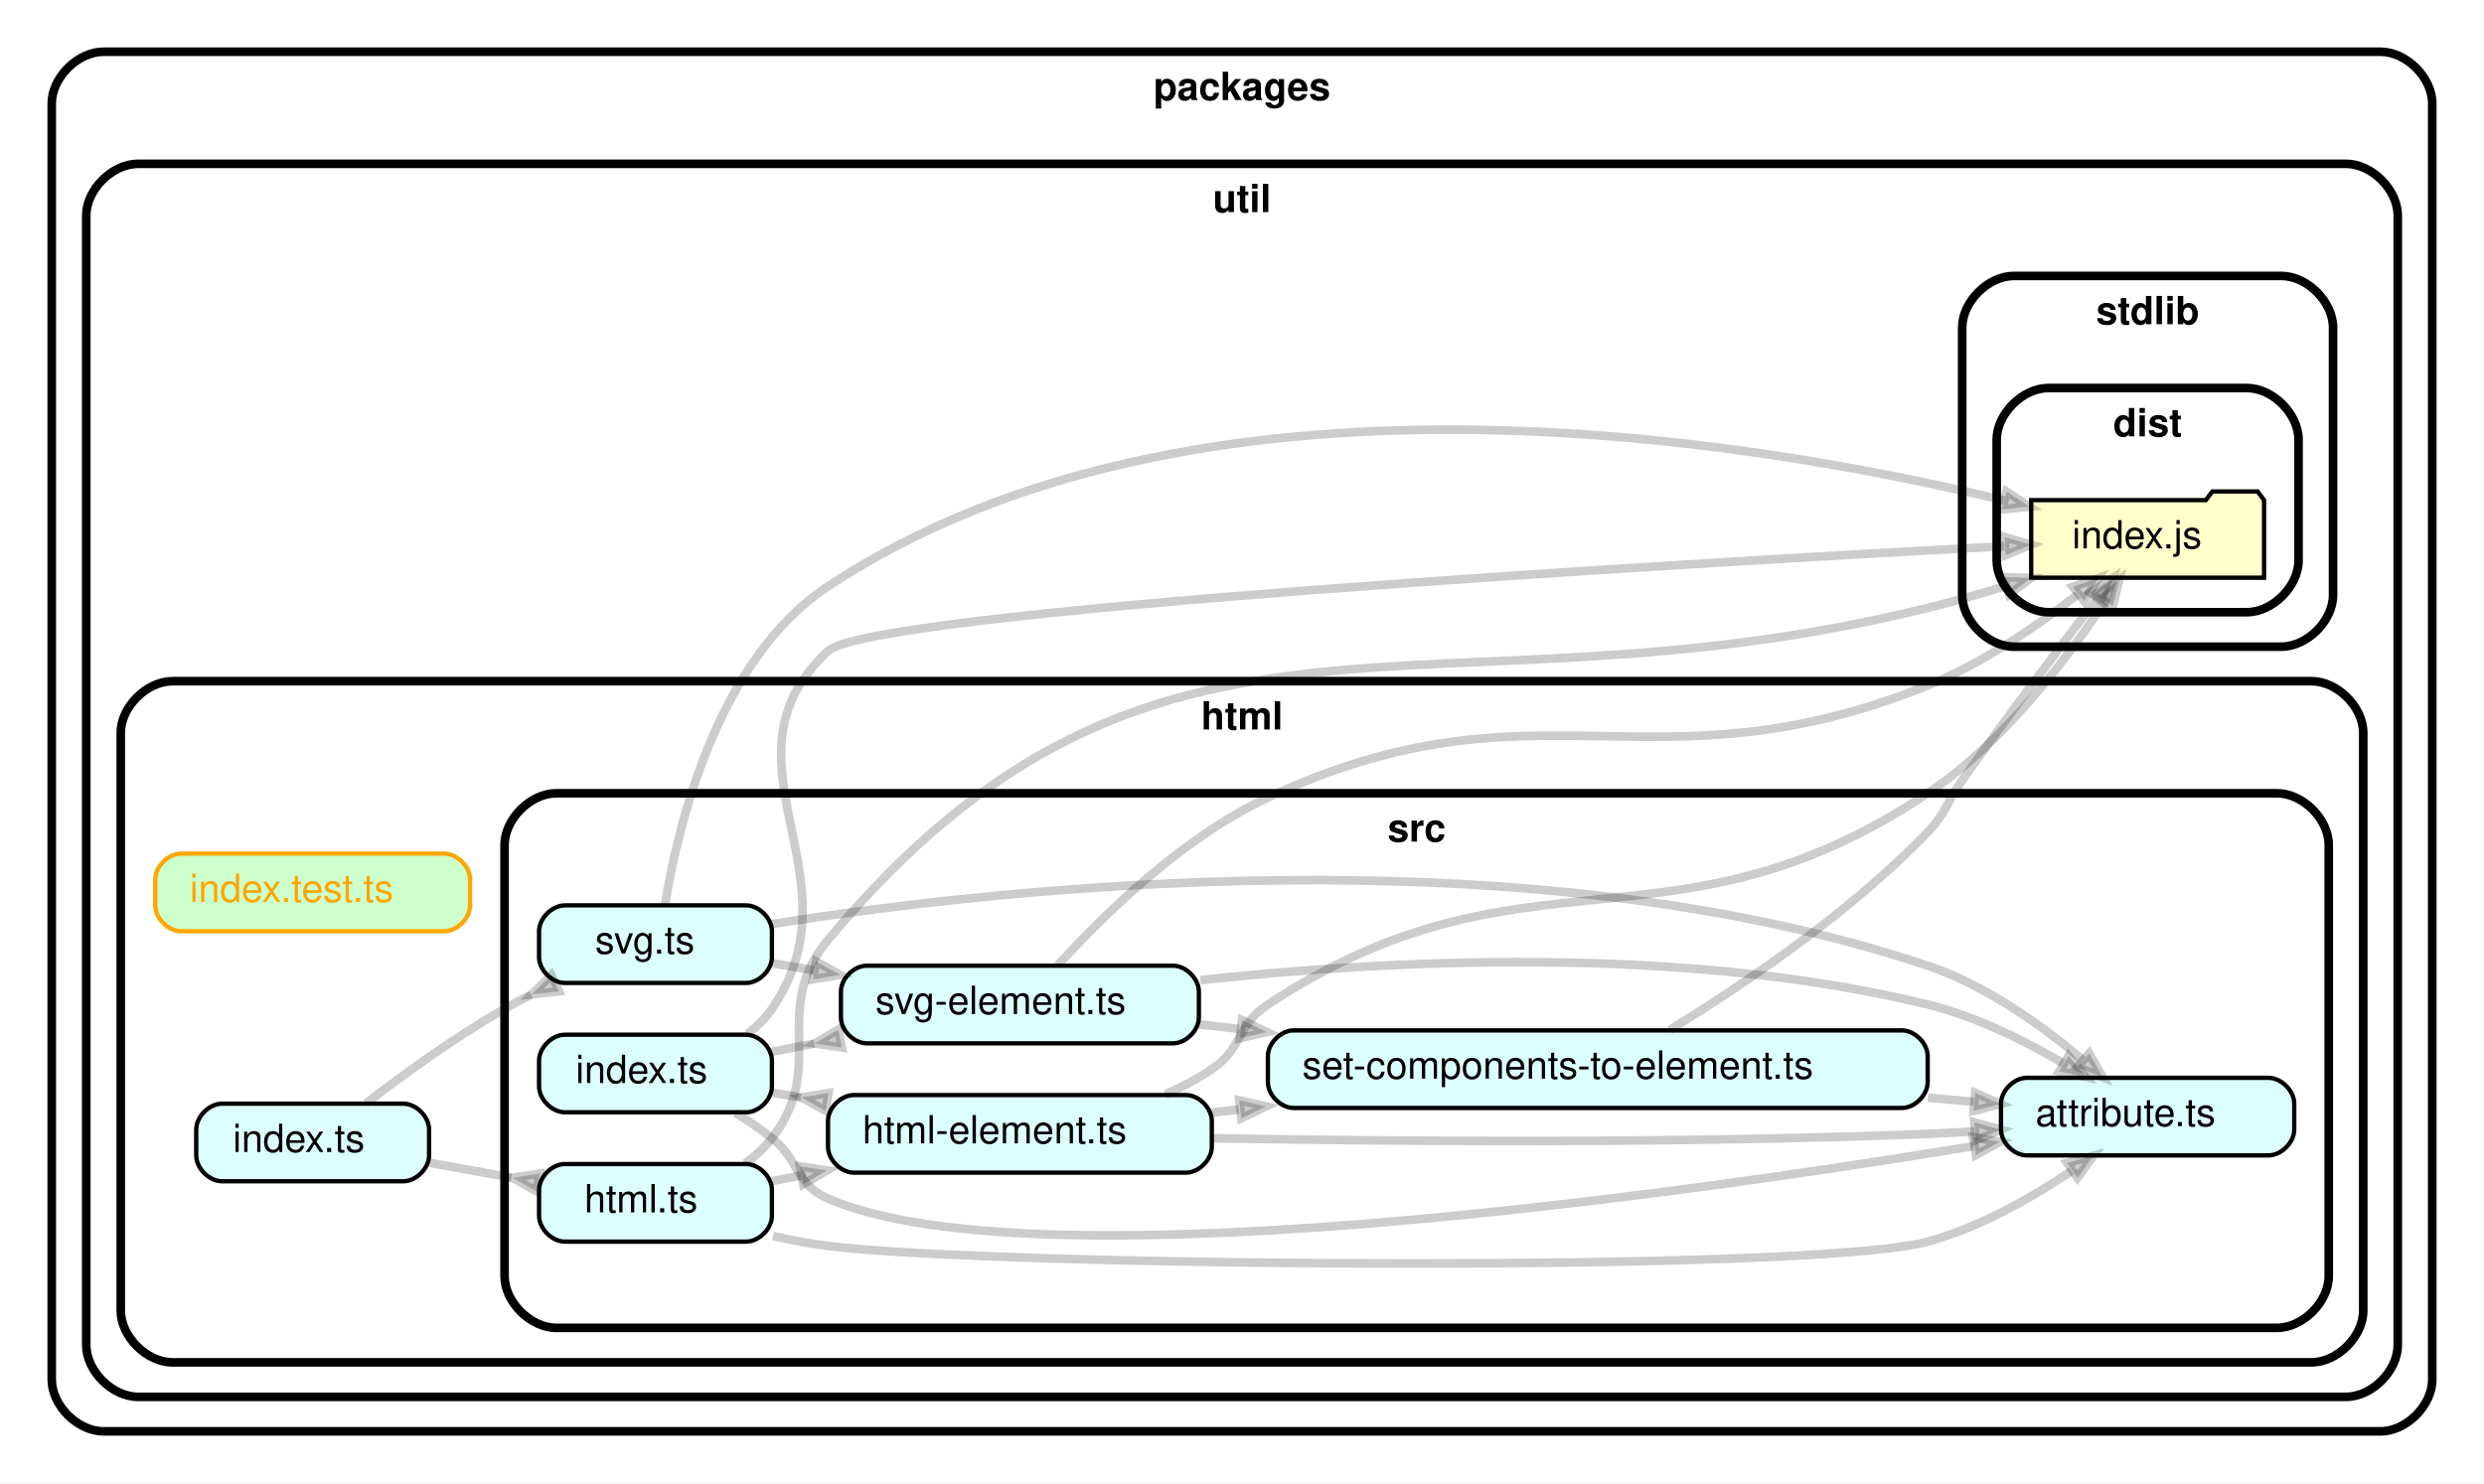
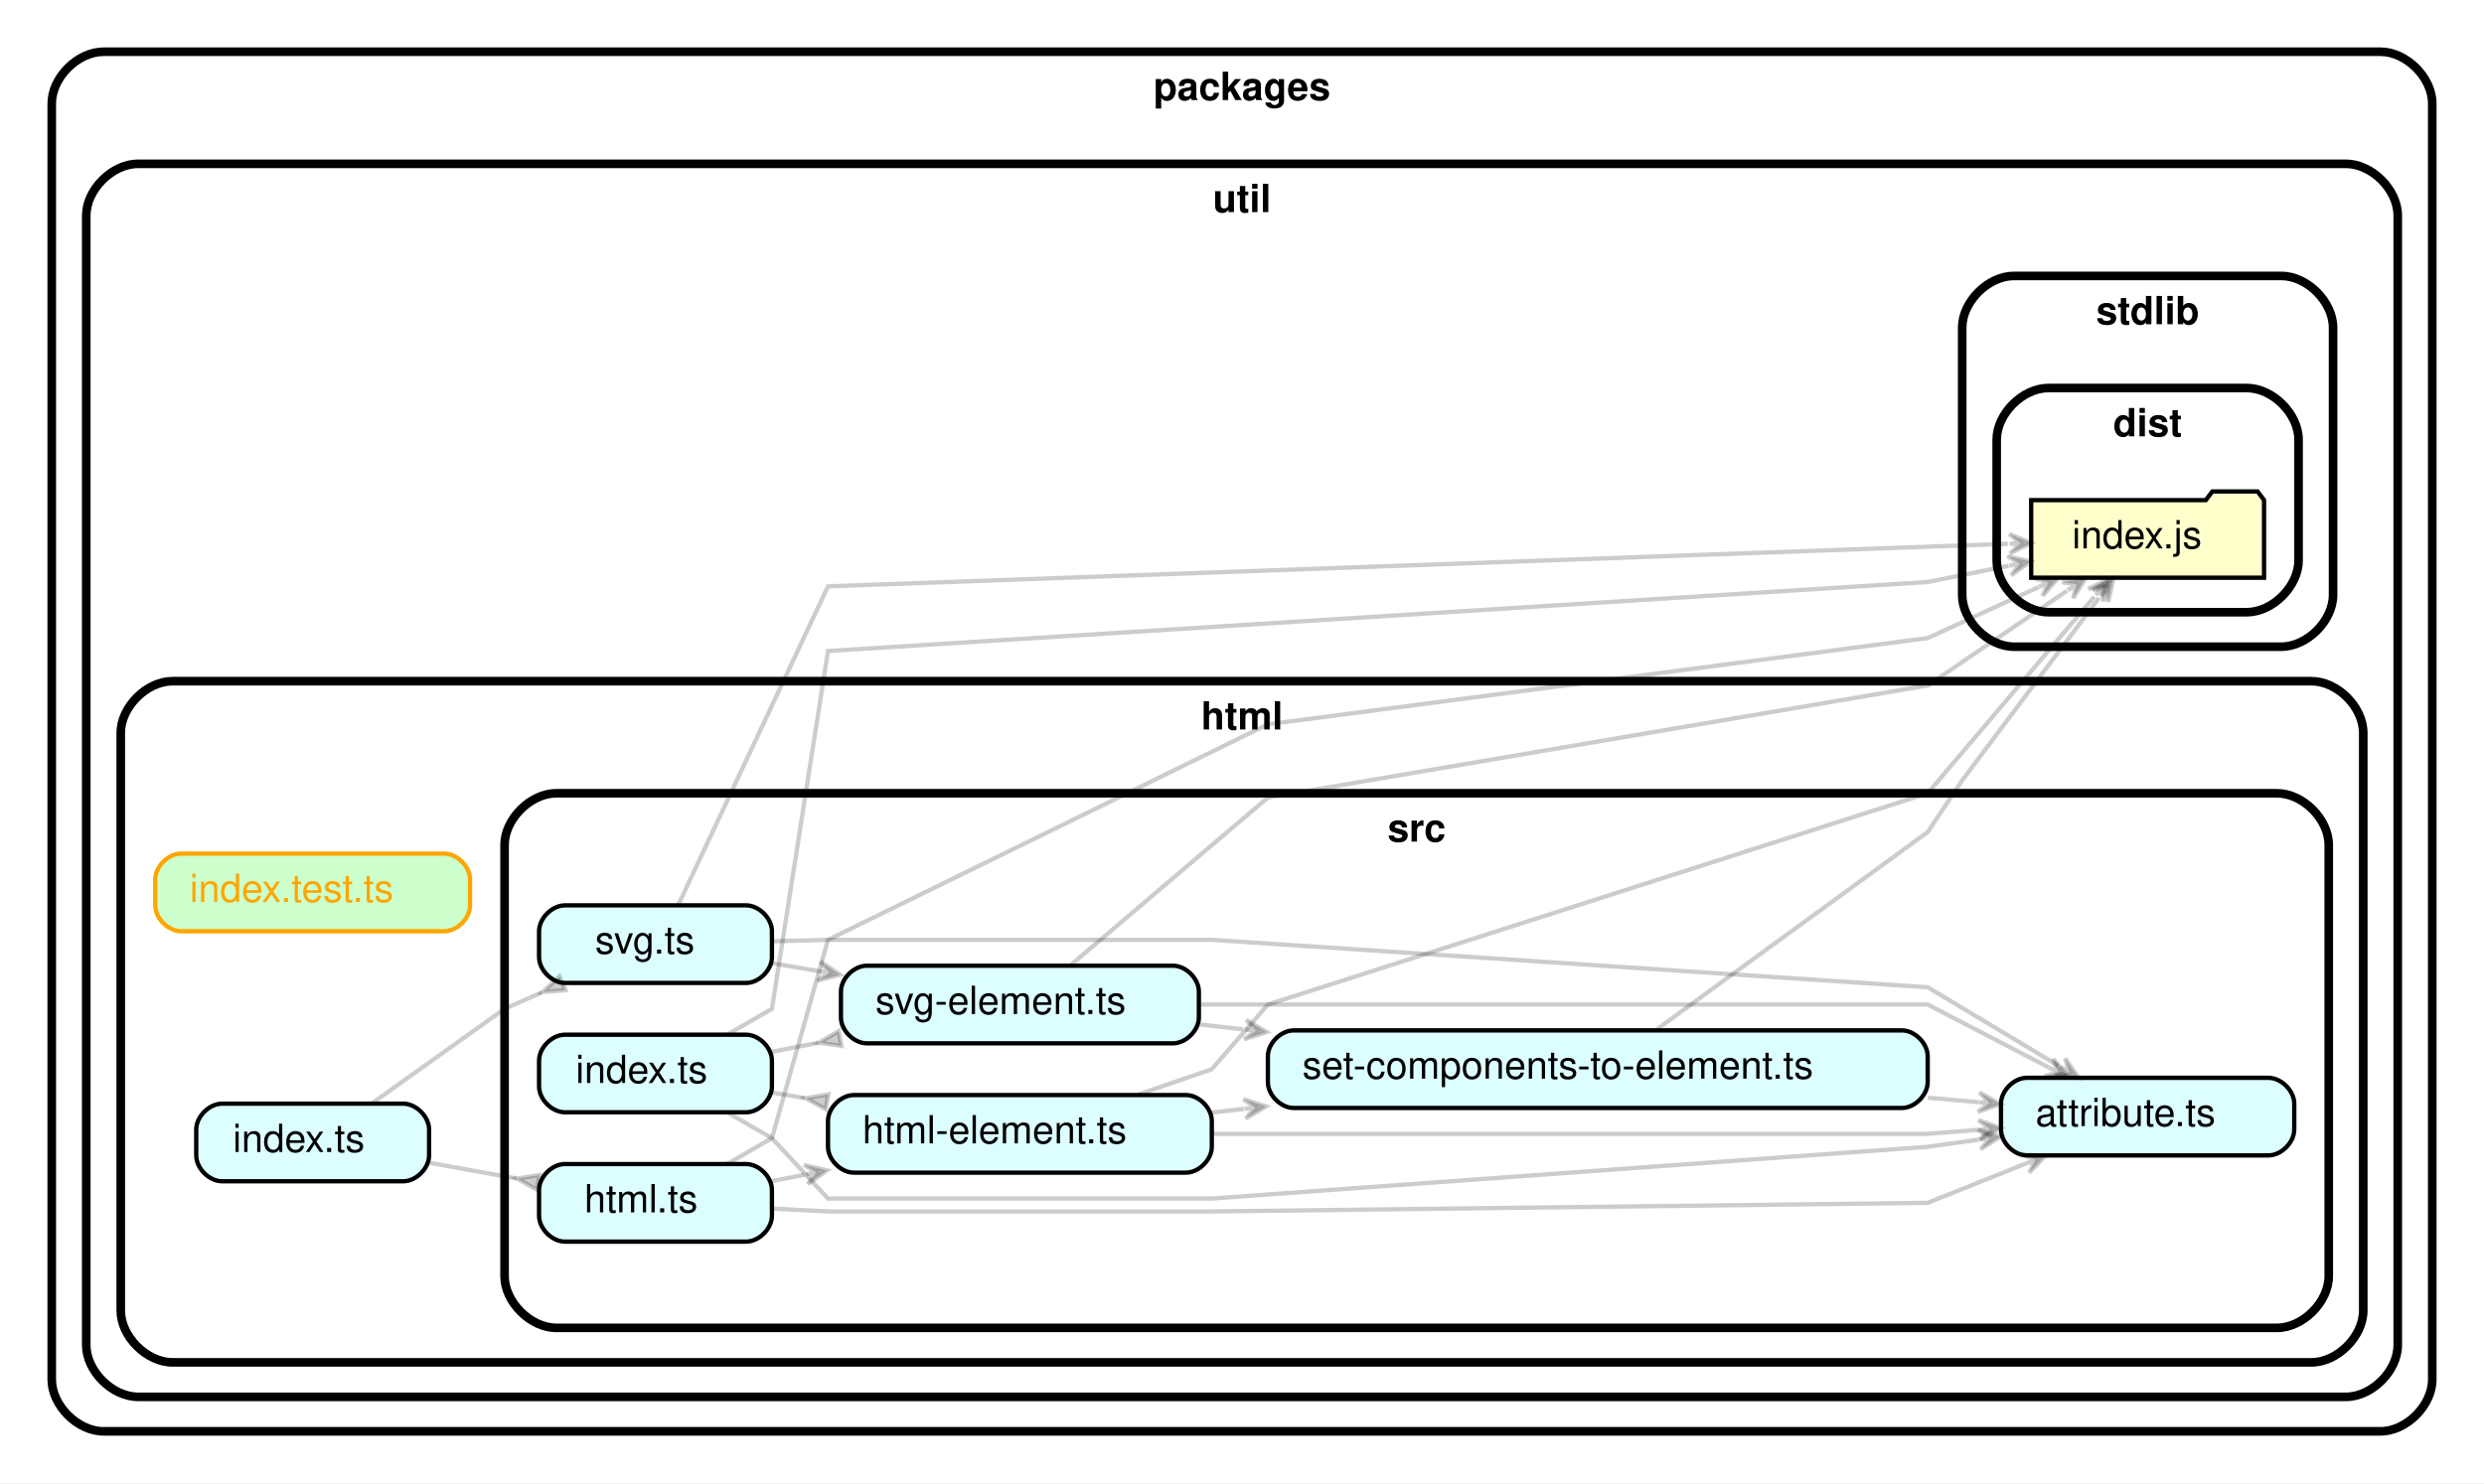
<svg xmlns="http://www.w3.org/2000/svg" xmlns:xlink="http://www.w3.org/1999/xlink" width="576pt" height="344pt" viewBox="0.00 0.00 576.00 344.00">
  <g id="graph0" class="graph" transform="scale(1 1) rotate(0) translate(4 340)">
    <polygon fill="white" stroke="transparent" points="-4,4 -4,-340 572,-340 572,4 -4,4" />
    <g id="clust1" class="cluster">
      <path fill="#ffffff" stroke="black" stroke-width="2" d="M20,-8C20,-8 548,-8 548,-8 554,-8 560,-14 560,-20 560,-20 560,-316 560,-316 560,-322 554,-328 548,-328 548,-328 20,-328 20,-328 14,-328 8,-322 8,-316 8,-316 8,-20 8,-20 8,-14 14,-8 20,-8" />
      <text text-anchor="middle" x="284" y="-316.8" font-family="Helvetica,sans-Serif" font-weight="bold" font-size="9.00">packages</text>
    </g>
    <g id="clust2" class="cluster">
      <path fill="#ffffff" stroke="black" stroke-width="2" d="M28,-16C28,-16 540,-16 540,-16 546,-16 552,-22 552,-28 552,-28 552,-290 552,-290 552,-296 546,-302 540,-302 540,-302 28,-302 28,-302 22,-302 16,-296 16,-290 16,-290 16,-28 16,-28 16,-22 22,-16 28,-16" />
      <text text-anchor="middle" x="284" y="-290.8" font-family="Helvetica,sans-Serif" font-weight="bold" font-size="9.00">util</text>
    </g>
    <g id="clust3" class="cluster">
      <path fill="#ffffff" stroke="black" stroke-width="2" d="M36,-24C36,-24 532,-24 532,-24 538,-24 544,-30 544,-36 544,-36 544,-170 544,-170 544,-176 538,-182 532,-182 532,-182 36,-182 36,-182 30,-182 24,-176 24,-170 24,-170 24,-36 24,-36 24,-30 30,-24 36,-24" />
      <text text-anchor="middle" x="284" y="-170.8" font-family="Helvetica,sans-Serif" font-weight="bold" font-size="9.00">html</text>
    </g>
    <g id="clust4" class="cluster">
      <path fill="#ffffff" stroke="black" stroke-width="2" d="M125,-32C125,-32 524,-32 524,-32 530,-32 536,-38 536,-44 536,-44 536,-144 536,-144 536,-150 530,-156 524,-156 524,-156 125,-156 125,-156 119,-156 113,-150 113,-144 113,-144 113,-44 113,-44 113,-38 119,-32 125,-32" />
      <text text-anchor="middle" x="324.5" y="-144.8" font-family="Helvetica,sans-Serif" font-weight="bold" font-size="9.00">src</text>
    </g>
    <g id="clust5" class="cluster">
      <path fill="#ffffff" stroke="black" stroke-width="2" d="M463,-190C463,-190 525,-190 525,-190 531,-190 537,-196 537,-202 537,-202 537,-264 537,-264 537,-270 531,-276 525,-276 525,-276 463,-276 463,-276 457,-276 451,-270 451,-264 451,-264 451,-202 451,-202 451,-196 457,-190 463,-190" />
      <text text-anchor="middle" x="494" y="-264.8" font-family="Helvetica,sans-Serif" font-weight="bold" font-size="9.00">stdlib</text>
    </g>
    <g id="clust6" class="cluster">
      <path fill="#ffffff" stroke="black" stroke-width="2" d="M471,-198C471,-198 517,-198 517,-198 523,-198 529,-204 529,-210 529,-210 529,-238 529,-238 529,-244 523,-250 517,-250 517,-250 471,-250 471,-250 465,-250 459,-244 459,-238 459,-238 459,-210 459,-210 459,-204 465,-198 471,-198" />
      <text text-anchor="middle" x="494" y="-238.8" font-family="Helvetica,sans-Serif" font-weight="bold" font-size="9.00">dist</text>
    </g>
    <g id="node1" class="node">
      <g id="a_node1">
        <a xlink:href="packages/util/html/index.test.ts" xlink:title="no-orphans">
          <path fill="#ccffcc" stroke="orange" d="M99,-142C99,-142 38,-142 38,-142 35,-142 32,-139 32,-136 32,-136 32,-130 32,-130 32,-127 35,-124 38,-124 38,-124 99,-124 99,-124 102,-124 105,-127 105,-130 105,-130 105,-136 105,-136 105,-139 102,-142 99,-142" />
          <text text-anchor="start" x="40" y="-130.8" font-family="Helvetica,sans-Serif" font-size="9.00" fill="orange">index.test.ts</text>
        </a>
      </g>
    </g>
    <g id="node2" class="node">
      <g id="a_node2">
        <a xlink:href="packages/util/html/index.ts" xlink:title="index.ts">
          <path fill="#ddfeff" stroke="black" d="M89.5,-84C89.5,-84 47.5,-84 47.5,-84 44.5,-84 41.5,-81 41.5,-78 41.5,-78 41.5,-72 41.5,-72 41.5,-69 44.5,-66 47.5,-66 47.5,-66 89.5,-66 89.5,-66 92.5,-66 95.5,-69 95.5,-72 95.5,-72 95.5,-78 95.5,-78 95.5,-81 92.5,-84 89.5,-84" />
          <text text-anchor="start" x="50" y="-72.8" font-family="Helvetica,sans-Serif" font-size="9.00">index.ts</text>
        </a>
      </g>
    </g>
    <g id="node3" class="node">
      <g id="a_node3">
        <a xlink:href="packages/util/html/src/html.ts" xlink:title="html.ts">
          <path fill="#ddfeff" stroke="black" d="M169,-70C169,-70 127,-70 127,-70 124,-70 121,-67 121,-64 121,-64 121,-58 121,-58 121,-55 124,-52 127,-52 127,-52 169,-52 169,-52 172,-52 175,-55 175,-58 175,-58 175,-64 175,-64 175,-67 172,-70 169,-70" />
          <text text-anchor="start" x="131.5" y="-58.8" font-family="Helvetica,sans-Serif" font-size="9.00">html.ts</text>
        </a>
      </g>
    </g>
    <g id="edge1" class="edge">
-       <path fill="none" stroke="#000000" stroke-width="2" stroke-opacity="0.2" d="M95.74,-70.26C101.8,-69.17 108.32,-67.99 114.6,-66.85" />
-       <polygon fill="#000000" fill-opacity="0.2" stroke="#000000" stroke-width="2" stroke-opacity="0.2" points="121.16,-67.8 114.88,-66.8 120.42,-63.67 121.16,-67.8" />
+       <path fill="none" stroke="#000000" stroke-opacity="0.2" d="M95.74,-70.26C102.18,-69.1 109.13,-67.84 115.78,-66.64" />
+       <polygon fill="#000000" fill-opacity="0.2" stroke="#000000" stroke-opacity="0.2" points="121.1,-67.46 115.87,-66.62 120.48,-64.01 121.1,-67.46" />
    </g>
    <g id="node4" class="node">
      <g id="a_node4">
        <a xlink:href="packages/util/html/src/svg.ts" xlink:title="svg.ts">
          <path fill="#ddfeff" stroke="black" d="M169,-130C169,-130 127,-130 127,-130 124,-130 121,-127 121,-124 121,-124 121,-118 121,-118 121,-115 124,-112 127,-112 127,-112 169,-112 169,-112 172,-112 175,-115 175,-118 175,-118 175,-124 175,-124 175,-127 172,-130 169,-130" />
          <text text-anchor="start" x="134" y="-118.8" font-family="Helvetica,sans-Serif" font-size="9.00">svg.ts</text>
        </a>
      </g>
    </g>
    <g id="edge2" class="edge">
-       <path fill="none" stroke="#000000" stroke-width="2" stroke-opacity="0.2" d="M80.89,-84.09C89.42,-90.66 101.55,-99.49 113,-106 114.97,-107.12 117.03,-108.21 119.13,-109.27" />
-       <polygon fill="#000000" fill-opacity="0.2" stroke="#000000" stroke-width="2" stroke-opacity="0.2" points="123.82,-113.85 119.32,-109.36 125.64,-110.06 123.82,-113.85" />
+       <path fill="none" stroke="#000000" stroke-opacity="0.2" d="M82.32,-84.13C95.15,-93.28 113,-106 113,-106 113,-106 116.68,-107.62 121.62,-109.8" />
+       <polygon fill="#000000" fill-opacity="0.2" stroke="#000000" stroke-opacity="0.2" points="125.73,-113.53 121.86,-109.91 127.14,-110.33 125.73,-113.53" />
    </g>
    <g id="node5" class="node">
      <g id="a_node5">
        <a xlink:href="packages/util/html/src/attribute.ts" xlink:title="attribute.ts">
          <path fill="#ddfeff" stroke="black" d="M522,-90C522,-90 466,-90 466,-90 463,-90 460,-87 460,-84 460,-84 460,-78 460,-78 460,-75 463,-72 466,-72 466,-72 522,-72 522,-72 525,-72 528,-75 528,-78 528,-78 528,-84 528,-84 528,-87 525,-90 522,-90" />
          <text text-anchor="start" x="468" y="-78.8" font-family="Helvetica,sans-Serif" font-size="9.00">attribute.ts</text>
        </a>
      </g>
    </g>
    <g id="edge6" class="edge">
-       <path fill="none" stroke="#000000" stroke-width="2" stroke-opacity="0.2" d="M175.26,-53.31C179.49,-52.35 183.84,-51.52 188,-51 226.04,-46.2 415.89,-44.62 443,-52 454.98,-55.26 467.06,-62.14 476.34,-68.39" />
-       <polygon fill="#000000" fill-opacity="0.2" stroke="#000000" stroke-width="2" stroke-opacity="0.2" points="475.34,-70.25 481.46,-71.95 477.74,-66.8 475.34,-70.25" />
+       <path fill="none" stroke="#000000" stroke-opacity="0.2" d="M175.23,-59.65C182.28,-59.29 188,-59 188,-59 188,-59 277,-59 277,-59 277,-59 443,-61 443,-61 443,-61 454,-65.4 465.68,-70.07" />
+       <polygon fill="#000000" fill-opacity="0.2" stroke="#000000" stroke-opacity="0.2" points="470.34,-71.94 464.86,-72.17 468.02,-71.01 465.7,-70.08 465.7,-70.08 465.7,-70.08 468.02,-71.01 466.53,-67.99 470.34,-71.94 470.34,-71.94" />
    </g>
    <g id="node6" class="node">
      <g id="a_node6">
        <a xlink:href="packages/util/html/src/html-element.ts" xlink:title="html-element.ts">
          <path fill="#ddfeff" stroke="black" d="M271,-86C271,-86 194,-86 194,-86 191,-86 188,-83 188,-80 188,-80 188,-74 188,-74 188,-71 191,-68 194,-68 194,-68 271,-68 271,-68 274,-68 277,-71 277,-74 277,-74 277,-80 277,-80 277,-83 274,-86 271,-86" />
          <text text-anchor="start" x="196" y="-74.8" font-family="Helvetica,sans-Serif" font-size="9.00">html-element.ts</text>
        </a>
      </g>
    </g>
    <g id="edge7" class="edge">
-       <path fill="none" stroke="#000000" stroke-width="2" stroke-opacity="0.2" d="M175.1,-66.06C177.26,-66.48 179.48,-66.91 181.74,-67.35" />
-       <polygon fill="#000000" fill-opacity="0.2" stroke="#000000" stroke-width="2" stroke-opacity="0.2" points="181.48,-69.44 187.77,-68.52 182.28,-65.32 181.48,-69.44" />
+       <path fill="none" stroke="#000000" stroke-opacity="0.2" d="M175.1,-66.06C177.51,-66.53 180,-67.01 182.54,-67.5" />
+       <polygon fill="#000000" fill-opacity="0.2" stroke="#000000" stroke-opacity="0.2" points="187.77,-68.52 182.44,-69.78 185.32,-68.04 182.87,-67.57 182.87,-67.57 182.87,-67.57 185.32,-68.04 183.29,-65.36 187.77,-68.52 187.77,-68.52" />
    </g>
    <g id="node8" class="node">
      <g id="a_node8">
        <a xlink:href="packages/util/stdlib/dist/index.js" xlink:title="index.js">
          <polygon fill="#ffffcc" stroke="black" points="521,-224 519.5,-226 509,-226 507.5,-224 467,-224 467,-206 521,-206 521,-224" />
          <text text-anchor="start" x="476.5" y="-212.8" font-family="Helvetica,sans-Serif" font-size="9.00">index.js</text>
        </a>
      </g>
    </g>
    <g id="edge8" class="edge">
-       <path fill="none" stroke="#000000" stroke-width="2" stroke-opacity="0.2" d="M168.79,-70.13C171.12,-71.83 173.27,-73.78 175,-76 188.05,-92.76 174.39,-105.69 188,-122 263.83,-212.91 328.07,-170.61 443,-199 448.91,-200.46 455.13,-202.24 461.11,-204.09" />
-       <polygon fill="#000000" fill-opacity="0.2" stroke="#000000" stroke-width="2" stroke-opacity="0.2" points="460.63,-206.14 466.98,-205.94 461.89,-202.13 460.63,-206.14" />
+       <path fill="none" stroke="#000000" stroke-opacity="0.2" d="M164.72,-70.07C170.2,-73.23 175,-76 175,-76 175,-76 188,-122 188,-122 188,-122 290,-172 290,-172 290,-172 443,-192 443,-192 443,-192 455.9,-197.93 468.6,-203.77" />
+       <polygon fill="#000000" fill-opacity="0.2" stroke="#000000" stroke-opacity="0.2" points="473.24,-205.91 467.76,-205.86 470.97,-204.86 468.7,-203.82 468.7,-203.82 468.7,-203.82 470.97,-204.86 469.64,-201.78 473.24,-205.91 473.24,-205.91" />
    </g>
    <g id="edge18" class="edge">
-       <path fill="none" stroke="#000000" stroke-width="2" stroke-opacity="0.2" d="M175.05,-125.67C227.44,-133.98 348.62,-147.64 443,-116 456.52,-111.47 469.64,-102.03 479.04,-94.1" />
-       <polygon fill="#000000" fill-opacity="0.2" stroke="#000000" stroke-width="2" stroke-opacity="0.2" points="480.46,-95.65 483.61,-90.12 477.7,-92.48 480.46,-95.65" />
+       <path fill="none" stroke="#000000" stroke-opacity="0.2" d="M175.23,-121.67C182.28,-121.85 188,-122 188,-122 188,-122 277,-122 277,-122 277,-122 443,-111 443,-111 443,-111 459.36,-101.18 473.37,-92.78" />
+       <polygon fill="#000000" fill-opacity="0.2" stroke="#000000" stroke-opacity="0.2" points="478,-90 474.87,-94.5 475.85,-91.29 473.71,-92.57 473.71,-92.57 473.71,-92.57 475.85,-91.29 472.55,-90.64 478,-90 478,-90" />
    </g>
    <g id="edge20" class="edge">
-       <path fill="none" stroke="#000000" stroke-width="2" stroke-opacity="0.2" d="M150.22,-130.25C153.12,-148.09 162.23,-186.98 188,-204 272.63,-259.91 401.23,-238.35 460.73,-223.92" />
-       <polygon fill="#000000" fill-opacity="0.2" stroke="#000000" stroke-width="2" stroke-opacity="0.2" points="461.29,-225.95 466.61,-222.47 460.28,-221.87 461.29,-225.95" />
+       <path fill="none" stroke="#000000" stroke-opacity="0.2" d="M153.32,-130.2C163.48,-151.81 188,-204 188,-204 188,-204 383.73,-211.06 461.6,-213.87" />
+       <polygon fill="#000000" fill-opacity="0.2" stroke="#000000" stroke-opacity="0.2" points="467,-214.06 461.92,-216.13 464.5,-213.97 462,-213.88 462,-213.88 462,-213.88 464.5,-213.97 462.08,-211.63 467,-214.06 467,-214.06" />
    </g>
    <g id="node10" class="node">
      <g id="a_node10">
        <a xlink:href="packages/util/html/src/svg-element.ts" xlink:title="svg-element.ts">
          <path fill="#ddfeff" stroke="black" d="M268,-116C268,-116 197,-116 197,-116 194,-116 191,-113 191,-110 191,-110 191,-104 191,-104 191,-101 194,-98 197,-98 197,-98 268,-98 268,-98 271,-98 274,-101 274,-104 274,-104 274,-110 274,-110 274,-113 271,-116 268,-116" />
          <text text-anchor="start" x="199" y="-104.8" font-family="Helvetica,sans-Serif" font-size="9.00">svg-element.ts</text>
        </a>
      </g>
    </g>
    <g id="edge19" class="edge">
-       <path fill="none" stroke="#000000" stroke-width="2" stroke-opacity="0.2" d="M175.1,-116.57C178.23,-116.04 181.49,-115.49 184.8,-114.92" />
-       <polygon fill="#000000" fill-opacity="0.2" stroke="#000000" stroke-width="2" stroke-opacity="0.2" points="185.23,-116.98 190.79,-113.91 184.53,-112.84 185.23,-116.98" />
+       <path fill="none" stroke="#000000" stroke-opacity="0.2" d="M175.1,-116.57C178.54,-115.99 182.15,-115.38 185.8,-114.76" />
+       <polygon fill="#000000" fill-opacity="0.2" stroke="#000000" stroke-opacity="0.2" points="190.79,-113.91 186.24,-116.96 188.33,-114.33 185.86,-114.74 185.86,-114.74 185.86,-114.74 188.33,-114.33 185.49,-112.53 190.79,-113.91 190.79,-113.91" />
    </g>
    <g id="edge3" class="edge">
-       <path fill="none" stroke="#000000" stroke-width="2" stroke-opacity="0.2" d="M277.26,-75.98C319.65,-75.24 385.76,-74.71 443,-77 446.51,-77.14 450.16,-77.34 453.81,-77.57" />
-       <polygon fill="#000000" fill-opacity="0.2" stroke="#000000" stroke-width="2" stroke-opacity="0.2" points="453.81,-79.67 459.94,-77.98 454.1,-75.48 453.81,-79.67" />
+       <path fill="none" stroke="#000000" stroke-opacity="0.2" d="M277.16,-77C338.56,-77 443,-77 443,-77 443,-77 448.04,-77.4 454.91,-77.95" />
+       <polygon fill="#000000" fill-opacity="0.2" stroke="#000000" stroke-opacity="0.2" points="459.93,-78.35 454.76,-80.2 457.44,-78.15 454.94,-77.96 454.94,-77.96 454.94,-77.96 457.44,-78.15 455.12,-75.71 459.93,-78.35 459.93,-78.35" />
    </g>
    <g id="node7" class="node">
      <g id="a_node7">
        <a xlink:href="packages/util/html/src/set-components-to-element.ts" xlink:title="set-components-to-element.ts">
          <path fill="#ddfeff" stroke="black" d="M437,-101C437,-101 296,-101 296,-101 293,-101 290,-98 290,-95 290,-95 290,-89 290,-89 290,-86 293,-83 296,-83 296,-83 437,-83 437,-83 440,-83 443,-86 443,-89 443,-89 443,-95 443,-95 443,-98 440,-101 437,-101" />
          <text text-anchor="start" x="298" y="-89.8" font-family="Helvetica,sans-Serif" font-size="9.00">set-components-to-element.ts</text>
        </a>
      </g>
    </g>
    <g id="edge4" class="edge">
-       <path fill="none" stroke="#000000" stroke-width="2" stroke-opacity="0.2" d="M277.09,-81.95C279.12,-82.18 281.17,-82.42 283.26,-82.65" />
-       <polygon fill="#000000" fill-opacity="0.2" stroke="#000000" stroke-width="2" stroke-opacity="0.2" points="283.37,-84.78 289.57,-83.37 283.84,-80.61 283.37,-84.78" />
+       <path fill="none" stroke="#000000" stroke-opacity="0.2" d="M277.09,-81.95C279.5,-82.23 281.95,-82.51 284.43,-82.79" />
+       <polygon fill="#000000" fill-opacity="0.2" stroke="#000000" stroke-opacity="0.2" points="289.57,-83.37 284.34,-85.04 287.08,-83.09 284.6,-82.81 284.6,-82.81 284.6,-82.81 287.08,-83.09 284.85,-80.57 289.57,-83.37 289.57,-83.37" />
    </g>
    <g id="edge5" class="edge">
-       <path fill="none" stroke="#000000" stroke-width="2" stroke-opacity="0.2" d="M266.24,-86.16C270.01,-87.83 273.69,-89.76 277,-92 284.31,-96.94 282.64,-102.14 290,-107 349.59,-146.33 383.62,-116.34 443,-156 460.39,-167.61 475.13,-186.94 484,-200.29" />
-       <polygon fill="#000000" fill-opacity="0.2" stroke="#000000" stroke-width="2" stroke-opacity="0.2" points="482.42,-201.7 487.44,-205.6 485.95,-199.42 482.42,-201.7" />
+       <path fill="none" stroke="#000000" stroke-opacity="0.2" d="M259.81,-86.07C268.97,-89.23 277,-92 277,-92 277,-92 290,-107 290,-107 290,-107 443,-156 443,-156 443,-156 466.9,-184.2 481.65,-201.61" />
+       <polygon fill="#000000" fill-opacity="0.2" stroke="#000000" stroke-opacity="0.2" points="485.19,-205.78 480.24,-203.42 483.57,-203.87 481.95,-201.97 481.95,-201.97 481.95,-201.97 483.57,-203.87 483.67,-200.51 485.19,-205.78 485.19,-205.78" />
    </g>
    <g id="edge13" class="edge">
-       <path fill="none" stroke="#000000" stroke-width="2" stroke-opacity="0.2" d="M443.04,-85.38C446.67,-85.06 450.25,-84.75 453.71,-84.44" />
-       <polygon fill="#000000" fill-opacity="0.2" stroke="#000000" stroke-width="2" stroke-opacity="0.2" points="454.02,-86.52 459.81,-83.91 453.65,-82.34 454.02,-86.52" />
+       <path fill="none" stroke="#000000" stroke-opacity="0.2" d="M443.04,-85.38C447.04,-85.03 450.96,-84.68 454.74,-84.35" />
+       <polygon fill="#000000" fill-opacity="0.2" stroke="#000000" stroke-opacity="0.2" points="459.81,-83.91 455.03,-86.59 457.32,-84.13 454.83,-84.35 454.83,-84.35 454.83,-84.35 457.32,-84.13 454.63,-82.1 459.81,-83.91 459.81,-83.91" />
    </g>
    <g id="edge14" class="edge">
-       <path fill="none" stroke="#000000" stroke-width="2" stroke-opacity="0.2" d="M383.21,-101.13C399.41,-111.05 424.81,-128.04 443,-147 447.44,-151.63 447.3,-153.77 451,-159 461.35,-173.63 473.71,-189.98 482.33,-201.22" />
-       <polygon fill="#000000" fill-opacity="0.2" stroke="#000000" stroke-width="2" stroke-opacity="0.2" points="480.68,-202.52 486,-206 484.01,-199.96 480.68,-202.52" />
+       <path fill="none" stroke="#000000" stroke-opacity="0.2" d="M379.97,-101.08C401.41,-116.7 443,-147 443,-147 443,-147 451,-159 451,-159 451,-159 470.33,-184.77 482.76,-201.35" />
+       <polygon fill="#000000" fill-opacity="0.2" stroke="#000000" stroke-opacity="0.2" points="486.06,-205.75 481.26,-203.1 484.56,-203.75 483.06,-201.75 483.06,-201.75 483.06,-201.75 484.56,-203.75 484.86,-200.4 486.06,-205.75 486.06,-205.75" />
    </g>
    <g id="node9" class="node">
      <g id="a_node9">
        <a xlink:href="packages/util/html/src/index.ts" xlink:title="index.ts">
          <path fill="#ddfeff" stroke="black" d="M169,-100C169,-100 127,-100 127,-100 124,-100 121,-97 121,-94 121,-94 121,-88 121,-88 121,-85 124,-82 127,-82 127,-82 169,-82 169,-82 172,-82 175,-85 175,-88 175,-88 175,-94 175,-94 175,-97 172,-100 169,-100" />
          <text text-anchor="start" x="129.5" y="-88.8" font-family="Helvetica,sans-Serif" font-size="9.00">index.ts</text>
        </a>
      </g>
    </g>
    <g id="edge9" class="edge">
-       <path fill="none" stroke="#000000" stroke-width="2" stroke-opacity="0.2" d="M166.54,-81.85C169.46,-80.06 172.39,-78.08 175,-76 181.64,-70.71 180.22,-65.39 188,-62 234.56,-41.7 382.09,-62.39 453.51,-74.12" />
-       <polygon fill="#000000" fill-opacity="0.2" stroke="#000000" stroke-width="2" stroke-opacity="0.2" points="453.5,-76.24 459.76,-75.15 454.18,-72.1 453.5,-76.24" />
+       <path fill="none" stroke="#000000" stroke-opacity="0.2" d="M164.72,-81.93C170.2,-78.77 175,-76 175,-76 175,-76 188,-62 188,-62 188,-62 277,-62 277,-62 277,-62 443,-74 443,-74 443,-74 448.04,-74.71 454.91,-75.67" />
+       <polygon fill="#000000" fill-opacity="0.2" stroke="#000000" stroke-opacity="0.2" points="459.93,-76.37 454.66,-77.9 457.45,-76.02 454.98,-75.68 454.98,-75.68 454.98,-75.68 457.45,-76.02 455.29,-73.45 459.93,-76.37 459.93,-76.37" />
    </g>
    <g id="edge10" class="edge">
-       <path fill="none" stroke="#000000" stroke-width="2" stroke-opacity="0.2" d="M175.1,-86.57C177.26,-86.2 179.48,-85.83 181.74,-85.44" />
-       <polygon fill="#000000" fill-opacity="0.2" stroke="#000000" stroke-width="2" stroke-opacity="0.2" points="188.13,-86.49 181.86,-85.42 187.42,-82.35 188.13,-86.49" />
+       <path fill="none" stroke="#000000" stroke-opacity="0.2" d="M175.1,-86.57C177.51,-86.16 180,-85.74 182.54,-85.31" />
+       <polygon fill="#000000" fill-opacity="0.2" stroke="#000000" stroke-opacity="0.2" points="188.07,-86.15 182.84,-85.26 187.48,-82.69 188.07,-86.15" />
    </g>
    <g id="edge12" class="edge">
-       <path fill="none" stroke="#000000" stroke-width="2" stroke-opacity="0.2" d="M169.3,-100.14C171.48,-101.82 173.47,-103.77 175,-106 196.13,-136.79 160.69,-163.54 188,-189 197.88,-198.21 384.39,-209.19 460.78,-213.32" />
-       <polygon fill="#000000" fill-opacity="0.2" stroke="#000000" stroke-width="2" stroke-opacity="0.2" points="460.86,-215.42 466.96,-213.65 461.08,-211.23 460.86,-215.42" />
+       <path fill="none" stroke="#000000" stroke-opacity="0.2" d="M164.72,-100.07C170.2,-103.23 175,-106 175,-106 175,-106 188,-189 188,-189 188,-189 443,-205 443,-205 443,-205 451.66,-206.73 461.78,-208.76" />
+       <polygon fill="#000000" fill-opacity="0.2" stroke="#000000" stroke-opacity="0.2" points="466.83,-209.77 461.48,-210.99 464.38,-209.28 461.93,-208.79 461.93,-208.79 461.93,-208.79 464.38,-209.28 462.37,-206.58 466.83,-209.77 466.83,-209.77" />
    </g>
    <g id="edge11" class="edge">
-       <path fill="none" stroke="#000000" stroke-width="2" stroke-opacity="0.2" d="M175.1,-96.06C178.23,-96.67 181.49,-97.3 184.8,-97.94" />
-       <polygon fill="#000000" fill-opacity="0.2" stroke="#000000" stroke-width="2" stroke-opacity="0.2" points="190.39,-101.17 184.9,-97.96 191.19,-97.04 190.39,-101.17" />
+       <path fill="none" stroke="#000000" stroke-opacity="0.2" d="M175.1,-96.06C178.54,-96.73 182.15,-97.43 185.8,-98.14" />
+       <polygon fill="#000000" fill-opacity="0.2" stroke="#000000" stroke-opacity="0.2" points="190.46,-100.82 185.89,-98.15 191.13,-97.39 190.46,-100.82" />
    </g>
    <g id="edge15" class="edge">
-       <path fill="none" stroke="#000000" stroke-width="2" stroke-opacity="0.2" d="M274.34,-112.66C317.07,-117.28 385.76,-120.99 443,-107 454.02,-104.31 465.31,-98.72 474.37,-93.41" />
-       <polygon fill="#000000" fill-opacity="0.2" stroke="#000000" stroke-width="2" stroke-opacity="0.2" points="475.66,-95.08 479.7,-90.17 473.48,-91.5 475.66,-95.08" />
+       <path fill="none" stroke="#000000" stroke-opacity="0.2" d="M274.39,-107C335.36,-107 443,-107 443,-107 443,-107 457.61,-99.41 471.03,-92.43" />
+       <polygon fill="#000000" fill-opacity="0.2" stroke="#000000" stroke-opacity="0.2" points="475.51,-90.09 472.11,-94.4 473.29,-91.25 471.08,-92.4 471.08,-92.4 471.08,-92.4 473.29,-91.25 470.04,-90.4 475.51,-90.09 475.51,-90.09" />
    </g>
    <g id="edge16" class="edge">
-       <path fill="none" stroke="#000000" stroke-width="2" stroke-opacity="0.2" d="M274.18,-102.38C277.15,-102.04 280.2,-101.69 283.3,-101.34" />
-       <polygon fill="#000000" fill-opacity="0.2" stroke="#000000" stroke-width="2" stroke-opacity="0.2" points="284,-103.38 289.72,-100.61 283.52,-99.2 284,-103.38" />
+       <path fill="none" stroke="#000000" stroke-opacity="0.2" d="M274.18,-102.38C277.46,-102 280.84,-101.62 284.28,-101.23" />
+       <polygon fill="#000000" fill-opacity="0.2" stroke="#000000" stroke-opacity="0.2" points="289.72,-100.61 285.01,-103.41 287.24,-100.89 284.76,-101.18 284.76,-101.18 284.76,-101.18 287.24,-100.89 284.5,-98.94 289.72,-100.61 289.72,-100.61" />
    </g>
    <g id="edge17" class="edge">
-       <path fill="none" stroke="#000000" stroke-width="2" stroke-opacity="0.2" d="M241.28,-116.09C251.33,-127.19 269.94,-145.65 290,-155 352.51,-184.15 379.02,-155.24 443,-181 455.65,-186.09 468.34,-194.78 477.77,-202.09" />
-       <polygon fill="#000000" fill-opacity="0.2" stroke="#000000" stroke-width="2" stroke-opacity="0.2" points="476.65,-203.89 482.65,-205.98 479.27,-200.6 476.65,-203.89" />
+       <path fill="none" stroke="#000000" stroke-opacity="0.2" d="M244.13,-116.03C260.49,-129.93 290,-155 290,-155 290,-155 443,-181 443,-181 443,-181 460.9,-193.17 475.28,-202.95" />
+       <polygon fill="#000000" fill-opacity="0.2" stroke="#000000" stroke-opacity="0.2" points="479.6,-205.89 474.2,-204.94 477.53,-204.48 475.47,-203.08 475.47,-203.08 475.47,-203.08 477.53,-204.48 476.73,-201.22 479.6,-205.89 479.6,-205.89" />
    </g>
  </g>
</svg>
